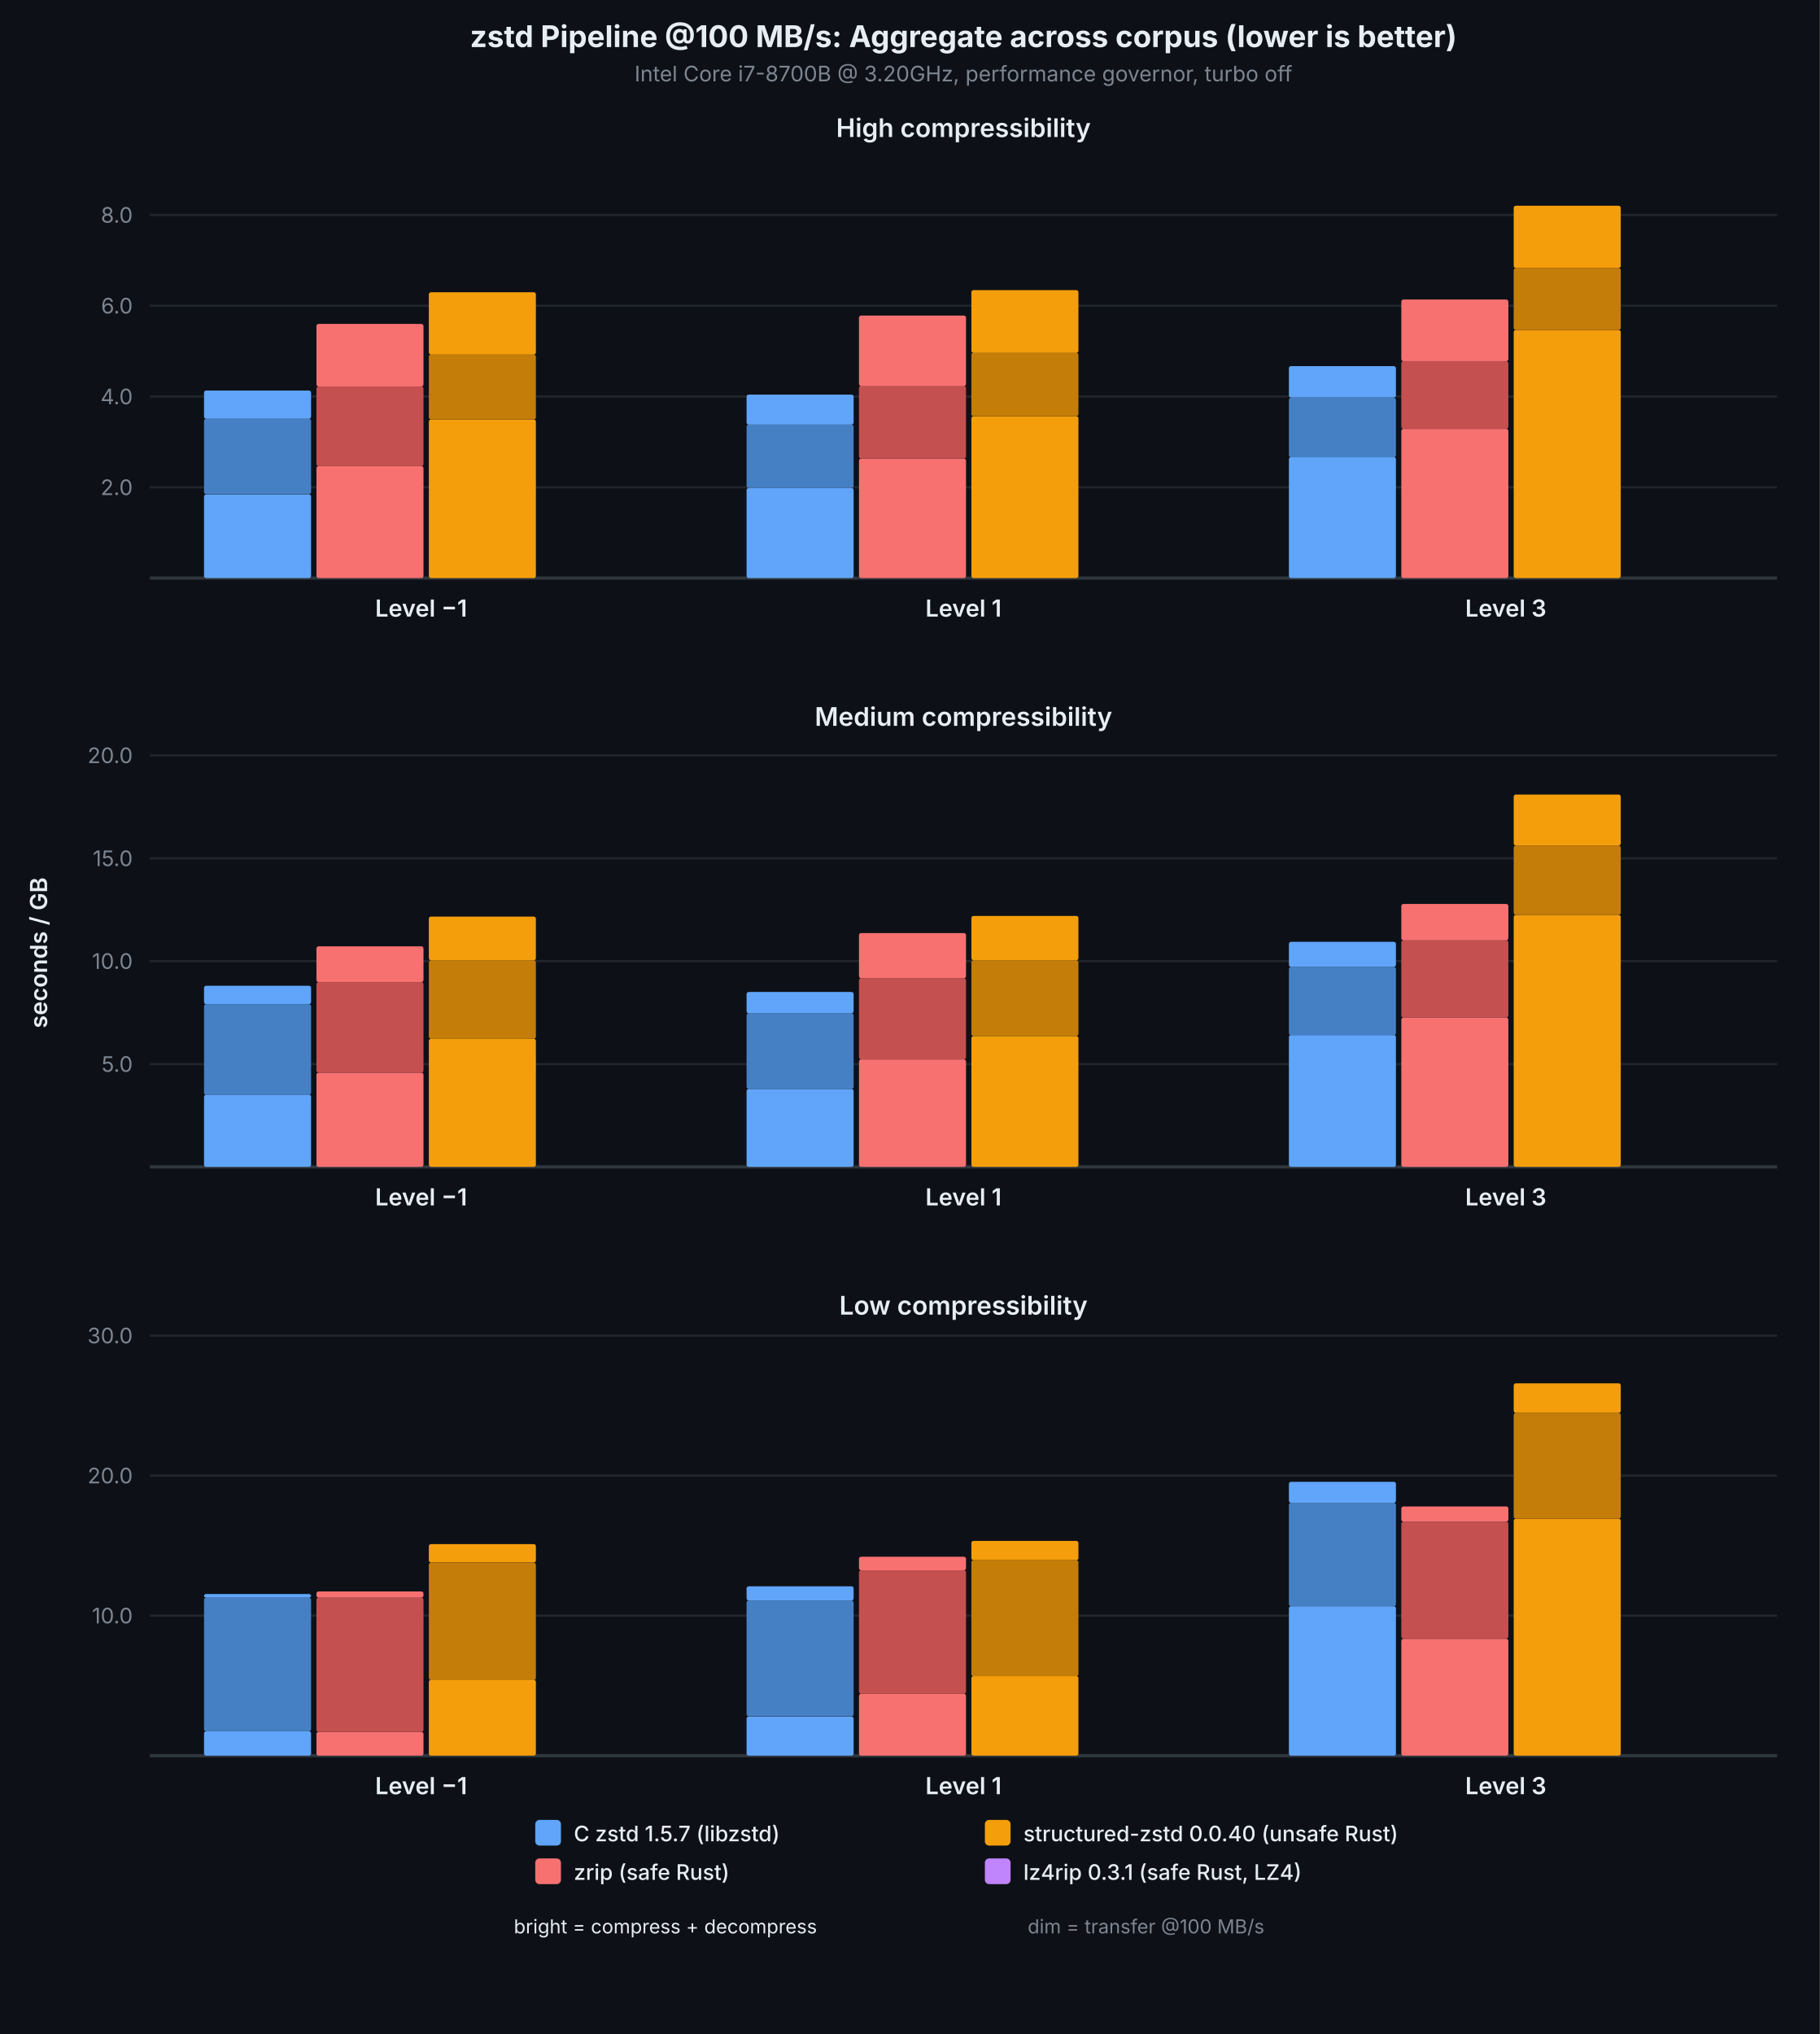
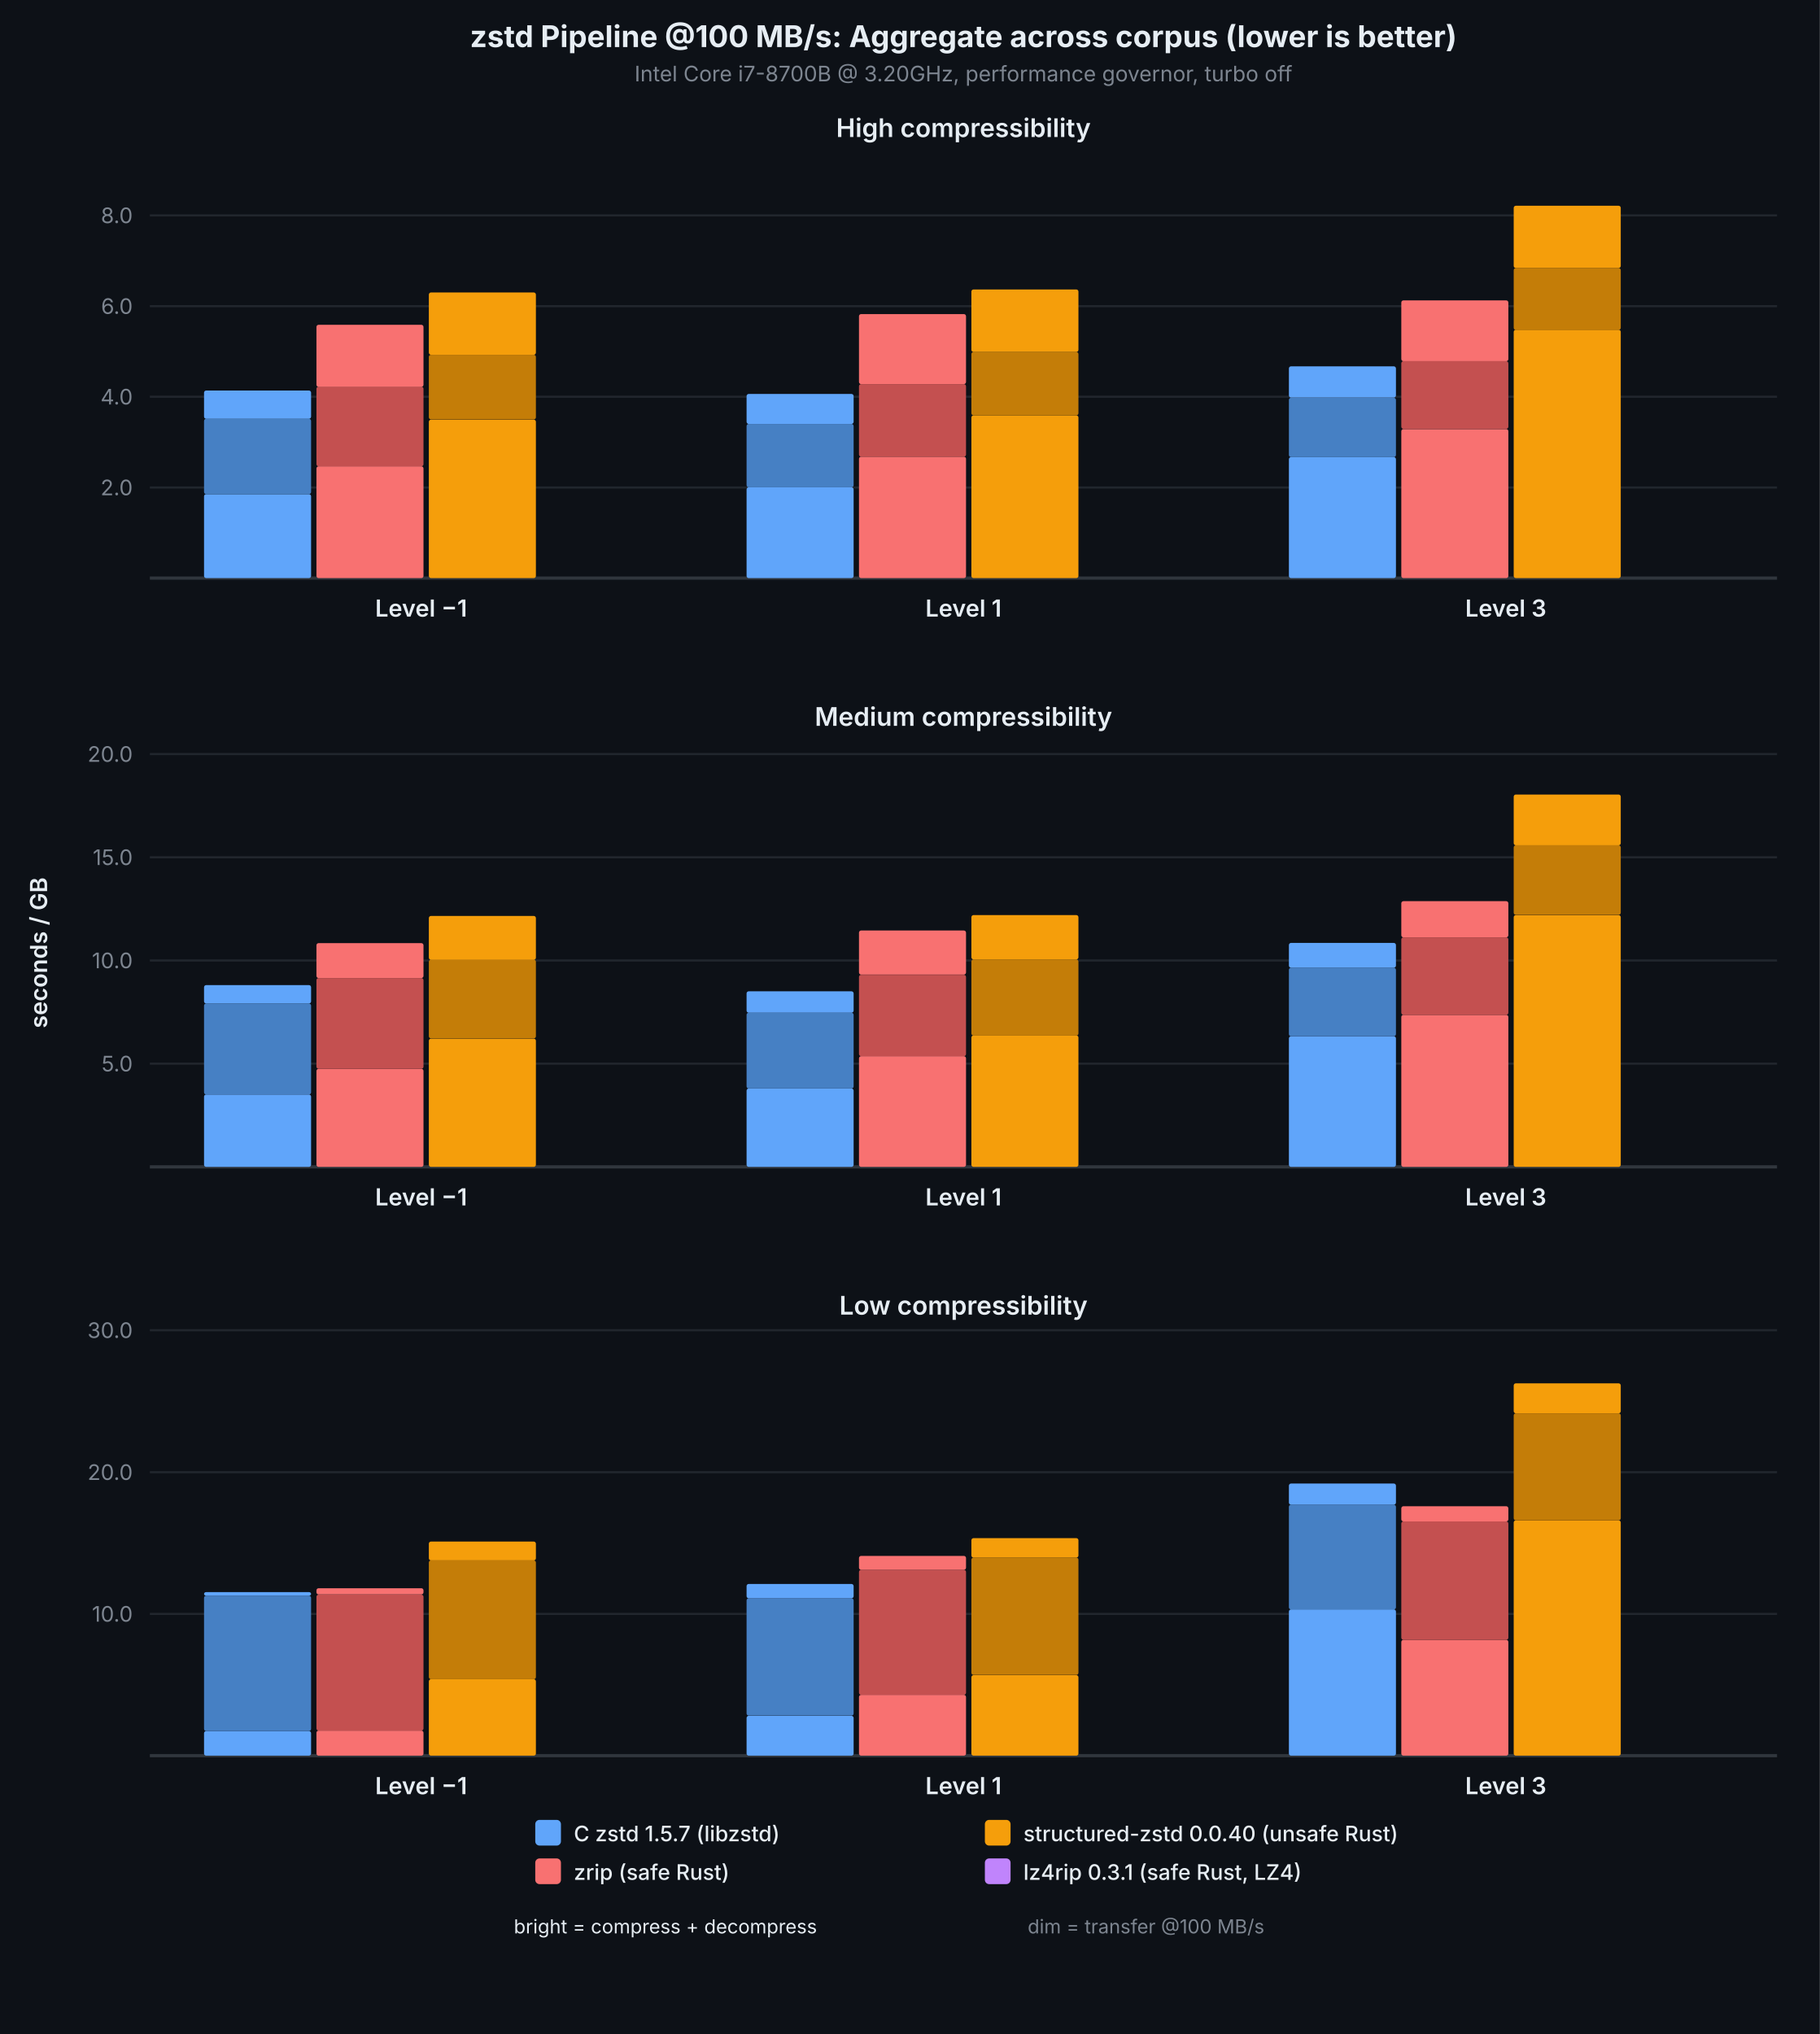
<svg xmlns="http://www.w3.org/2000/svg" viewBox="0 0 850 950" font-family="system-ui, -apple-system, sans-serif">
  <rect width="850" height="950" fill="#0d1117" />
  <text x="450.0" y="22" text-anchor="middle" fill="#e6edf3" font-size="14" font-weight="700">zstd Pipeline @100 MB/s: Aggregate across corpus (lower is better)</text>
  <text x="450.0" y="38" text-anchor="middle" fill="#7d8590" font-size="10">Intel Core i7-8700B @ 3.20GHz, performance governor, turbo off</text>
  <text x="22" y="445.0" text-anchor="middle" fill="#e6edf3" font-size="11" font-weight="600" transform="rotate(-90,22,445.0)">seconds / GB</text>
  <text x="450.0" y="64" text-anchor="middle" fill="#e6edf3" font-size="12" font-weight="600">High compressibility</text>
-   <line x1="70" y1="227.6" x2="830" y2="227.6" stroke="#21262d" stroke-width="1" />
-   <text x="62" y="227.6" text-anchor="end" dominant-baseline="middle" fill="#7d8590" font-size="10">2.0</text>
-   <line x1="70" y1="185.2" x2="830" y2="185.2" stroke="#21262d" stroke-width="1" />
-   <text x="62" y="185.2" text-anchor="end" dominant-baseline="middle" fill="#7d8590" font-size="10">4.0</text>
-   <line x1="70" y1="142.8" x2="830" y2="142.8" stroke="#21262d" stroke-width="1" />
-   <text x="62" y="142.8" text-anchor="end" dominant-baseline="middle" fill="#7d8590" font-size="10">6.0</text>
-   <line x1="70" y1="100.4" x2="830" y2="100.4" stroke="#21262d" stroke-width="1" />
-   <text x="62" y="100.4" text-anchor="end" dominant-baseline="middle" fill="#7d8590" font-size="10">8.0</text>
+   <line x1="70" y1="227.7" x2="830" y2="227.7" stroke="#21262d" stroke-width="1" />
+   <text x="62" y="227.7" text-anchor="end" dominant-baseline="middle" fill="#7d8590" font-size="10">2.0</text>
+   <line x1="70" y1="185.3" x2="830" y2="185.3" stroke="#21262d" stroke-width="1" />
+   <text x="62" y="185.3" text-anchor="end" dominant-baseline="middle" fill="#7d8590" font-size="10">4.0</text>
+   <line x1="70" y1="143.0" x2="830" y2="143.0" stroke="#21262d" stroke-width="1" />
+   <text x="62" y="143.0" text-anchor="end" dominant-baseline="middle" fill="#7d8590" font-size="10">6.0</text>
+   <line x1="70" y1="100.6" x2="830" y2="100.6" stroke="#21262d" stroke-width="1" />
+   <text x="62" y="100.6" text-anchor="end" dominant-baseline="middle" fill="#7d8590" font-size="10">8.0</text>
  <line x1="70" y1="270" x2="830" y2="270" stroke="#30363d" stroke-width="1.5" />
-   <rect x="95.3" y="230.9" width="50.0" height="39.1" fill="#60a5fa" rx="1" />
+   <rect x="95.3" y="230.8" width="50.0" height="39.2" fill="#60a5fa" rx="1" />
  <rect x="95.3" y="195.6" width="50.0" height="35.2" fill="#4680c4" rx="1" />
  <rect x="95.3" y="182.4" width="50.0" height="13.2" fill="#60a5fa" rx="1" />
-   <rect x="147.8" y="217.7" width="50.0" height="52.3" fill="#f87171" rx="1" />
-   <rect x="147.8" y="180.5" width="50.0" height="37.2" fill="#c45050" rx="1" />
-   <rect x="147.8" y="151.3" width="50.0" height="29.2" fill="#f87171" rx="1" />
-   <rect x="200.3" y="195.9" width="50.0" height="74.1" fill="#f59e0b" rx="1" />
-   <rect x="200.3" y="165.6" width="50.0" height="30.3" fill="#c47d08" rx="1" />
-   <rect x="200.3" y="136.5" width="50.0" height="29.1" fill="#f59e0b" rx="1" />
+   <rect x="147.8" y="217.8" width="50.0" height="52.2" fill="#f87171" rx="1" />
+   <rect x="147.8" y="180.6" width="50.0" height="37.2" fill="#c45050" rx="1" />
+   <rect x="147.8" y="151.7" width="50.0" height="29.0" fill="#f87171" rx="1" />
+   <rect x="200.3" y="196.0" width="50.0" height="74.0" fill="#f59e0b" rx="1" />
+   <rect x="200.3" y="165.7" width="50.0" height="30.2" fill="#c47d08" rx="1" />
+   <rect x="200.3" y="136.6" width="50.0" height="29.1" fill="#f59e0b" rx="1" />
  <text x="196.7" y="288" text-anchor="middle" fill="#e6edf3" font-size="11" font-weight="600">Level −1</text>
-   <rect x="348.7" y="227.9" width="50.0" height="42.1" fill="#60a5fa" rx="1" />
-   <rect x="348.7" y="198.3" width="50.0" height="29.6" fill="#4680c4" rx="1" />
-   <rect x="348.7" y="184.3" width="50.0" height="14.0" fill="#60a5fa" rx="1" />
-   <rect x="401.2" y="214.2" width="50.0" height="55.8" fill="#f87171" rx="1" />
-   <rect x="401.2" y="180.2" width="50.0" height="34.0" fill="#c45050" rx="1" />
-   <rect x="401.2" y="147.4" width="50.0" height="32.9" fill="#f87171" rx="1" />
-   <rect x="453.7" y="194.4" width="50.0" height="75.6" fill="#f59e0b" rx="1" />
-   <rect x="453.7" y="164.7" width="50.0" height="29.7" fill="#c47d08" rx="1" />
-   <rect x="453.7" y="135.5" width="50.0" height="29.3" fill="#f59e0b" rx="1" />
+   <rect x="348.7" y="227.6" width="50.0" height="42.4" fill="#60a5fa" rx="1" />
+   <rect x="348.7" y="198.0" width="50.0" height="29.6" fill="#4680c4" rx="1" />
+   <rect x="348.7" y="184.0" width="50.0" height="14.0" fill="#60a5fa" rx="1" />
+   <rect x="401.2" y="213.3" width="50.0" height="56.7" fill="#f87171" rx="1" />
+   <rect x="401.2" y="179.4" width="50.0" height="33.9" fill="#c45050" rx="1" />
+   <rect x="401.2" y="146.7" width="50.0" height="32.7" fill="#f87171" rx="1" />
+   <rect x="453.7" y="194.0" width="50.0" height="76.0" fill="#f59e0b" rx="1" />
+   <rect x="453.7" y="164.4" width="50.0" height="29.6" fill="#c47d08" rx="1" />
+   <rect x="453.7" y="135.2" width="50.0" height="29.2" fill="#f59e0b" rx="1" />
  <text x="450.0" y="288" text-anchor="middle" fill="#e6edf3" font-size="11" font-weight="600">Level 1</text>
  <rect x="602.0" y="213.5" width="50.0" height="56.5" fill="#60a5fa" rx="1" />
-   <rect x="602.0" y="185.8" width="50.0" height="27.8" fill="#4680c4" rx="1" />
-   <rect x="602.0" y="171.0" width="50.0" height="14.7" fill="#60a5fa" rx="1" />
-   <rect x="654.5" y="200.3" width="50.0" height="69.7" fill="#f87171" rx="1" />
+   <rect x="602.0" y="185.8" width="50.0" height="27.7" fill="#4680c4" rx="1" />
+   <rect x="602.0" y="171.1" width="50.0" height="14.6" fill="#60a5fa" rx="1" />
+   <rect x="654.5" y="200.4" width="50.0" height="69.6" fill="#f87171" rx="1" />
  <rect x="654.5" y="168.7" width="50.0" height="31.6" fill="#c45050" rx="1" />
-   <rect x="654.5" y="139.9" width="50.0" height="28.8" fill="#f87171" rx="1" />
-   <rect x="707.0" y="154.1" width="50.0" height="115.9" fill="#f59e0b" rx="1" />
+   <rect x="654.5" y="140.3" width="50.0" height="28.4" fill="#f87171" rx="1" />
+   <rect x="707.0" y="154.0" width="50.0" height="116.0" fill="#f59e0b" rx="1" />
  <rect x="707.0" y="125.2" width="50.0" height="28.9" fill="#c47d08" rx="1" />
  <rect x="707.0" y="96.1" width="50.0" height="29.1" fill="#f59e0b" rx="1" />
  <text x="703.3" y="288" text-anchor="middle" fill="#e6edf3" font-size="11" font-weight="600">Level 3</text>
  <text x="450.0" y="339" text-anchor="middle" fill="#e6edf3" font-size="12" font-weight="600">Medium compressibility</text>
-   <line x1="70" y1="497.0" x2="830" y2="497.0" stroke="#21262d" stroke-width="1" />
-   <text x="62" y="497.0" text-anchor="end" dominant-baseline="middle" fill="#7d8590" font-size="10">5.0</text>
-   <line x1="70" y1="448.9" x2="830" y2="448.9" stroke="#21262d" stroke-width="1" />
-   <text x="62" y="448.9" text-anchor="end" dominant-baseline="middle" fill="#7d8590" font-size="10">10.0</text>
-   <line x1="70" y1="400.9" x2="830" y2="400.9" stroke="#21262d" stroke-width="1" />
-   <text x="62" y="400.9" text-anchor="end" dominant-baseline="middle" fill="#7d8590" font-size="10">15.0</text>
-   <line x1="70" y1="352.8" x2="830" y2="352.8" stroke="#21262d" stroke-width="1" />
-   <text x="62" y="352.8" text-anchor="end" dominant-baseline="middle" fill="#7d8590" font-size="10">20.0</text>
+   <line x1="70" y1="496.8" x2="830" y2="496.8" stroke="#21262d" stroke-width="1" />
+   <text x="62" y="496.8" text-anchor="end" dominant-baseline="middle" fill="#7d8590" font-size="10">5.0</text>
+   <line x1="70" y1="448.6" x2="830" y2="448.6" stroke="#21262d" stroke-width="1" />
+   <text x="62" y="448.6" text-anchor="end" dominant-baseline="middle" fill="#7d8590" font-size="10">10.0</text>
+   <line x1="70" y1="400.4" x2="830" y2="400.4" stroke="#21262d" stroke-width="1" />
+   <text x="62" y="400.4" text-anchor="end" dominant-baseline="middle" fill="#7d8590" font-size="10">15.0</text>
+   <line x1="70" y1="352.2" x2="830" y2="352.2" stroke="#21262d" stroke-width="1" />
+   <text x="62" y="352.2" text-anchor="end" dominant-baseline="middle" fill="#7d8590" font-size="10">20.0</text>
  <line x1="70" y1="545" x2="830" y2="545" stroke="#30363d" stroke-width="1.5" />
-   <rect x="95.3" y="511.3" width="50.0" height="33.7" fill="#60a5fa" rx="1" />
-   <rect x="95.3" y="469.0" width="50.0" height="42.4" fill="#4680c4" rx="1" />
-   <rect x="95.3" y="460.4" width="50.0" height="8.6" fill="#60a5fa" rx="1" />
-   <rect x="147.8" y="501.0" width="50.0" height="44.0" fill="#f87171" rx="1" />
-   <rect x="147.8" y="458.7" width="50.0" height="42.3" fill="#c45050" rx="1" />
-   <rect x="147.8" y="442.0" width="50.0" height="16.7" fill="#f87171" rx="1" />
-   <rect x="200.3" y="485.2" width="50.0" height="59.8" fill="#f59e0b" rx="1" />
-   <rect x="200.3" y="448.5" width="50.0" height="36.7" fill="#c47d08" rx="1" />
-   <rect x="200.3" y="428.1" width="50.0" height="20.4" fill="#f59e0b" rx="1" />
+   <rect x="95.3" y="511.2" width="50.0" height="33.8" fill="#60a5fa" rx="1" />
+   <rect x="95.3" y="468.7" width="50.0" height="42.5" fill="#4680c4" rx="1" />
+   <rect x="95.3" y="460.1" width="50.0" height="8.6" fill="#60a5fa" rx="1" />
+   <rect x="147.8" y="499.2" width="50.0" height="45.8" fill="#f87171" rx="1" />
+   <rect x="147.8" y="456.8" width="50.0" height="42.4" fill="#c45050" rx="1" />
+   <rect x="147.8" y="440.5" width="50.0" height="16.3" fill="#f87171" rx="1" />
+   <rect x="200.3" y="485.1" width="50.0" height="59.9" fill="#f59e0b" rx="1" />
+   <rect x="200.3" y="448.2" width="50.0" height="36.8" fill="#c47d08" rx="1" />
+   <rect x="200.3" y="427.8" width="50.0" height="20.5" fill="#f59e0b" rx="1" />
  <text x="196.7" y="563" text-anchor="middle" fill="#e6edf3" font-size="11" font-weight="600">Level −1</text>
-   <rect x="348.7" y="508.6" width="50.0" height="36.4" fill="#60a5fa" rx="1" />
-   <rect x="348.7" y="473.3" width="50.0" height="35.3" fill="#4680c4" rx="1" />
-   <rect x="348.7" y="463.3" width="50.0" height="10.0" fill="#60a5fa" rx="1" />
-   <rect x="401.2" y="494.8" width="50.0" height="50.2" fill="#f87171" rx="1" />
-   <rect x="401.2" y="456.9" width="50.0" height="37.9" fill="#c45050" rx="1" />
-   <rect x="401.2" y="435.8" width="50.0" height="21.1" fill="#f87171" rx="1" />
-   <rect x="453.7" y="483.9" width="50.0" height="61.1" fill="#f59e0b" rx="1" />
-   <rect x="453.7" y="448.5" width="50.0" height="35.4" fill="#c47d08" rx="1" />
-   <rect x="453.7" y="427.8" width="50.0" height="20.7" fill="#f59e0b" rx="1" />
+   <rect x="348.7" y="508.4" width="50.0" height="36.6" fill="#60a5fa" rx="1" />
+   <rect x="348.7" y="473.0" width="50.0" height="35.4" fill="#4680c4" rx="1" />
+   <rect x="348.7" y="463.0" width="50.0" height="10.0" fill="#60a5fa" rx="1" />
+   <rect x="401.2" y="493.3" width="50.0" height="51.7" fill="#f87171" rx="1" />
+   <rect x="401.2" y="455.3" width="50.0" height="38.0" fill="#c45050" rx="1" />
+   <rect x="401.2" y="434.6" width="50.0" height="20.6" fill="#f87171" rx="1" />
+   <rect x="453.7" y="483.6" width="50.0" height="61.4" fill="#f59e0b" rx="1" />
+   <rect x="453.7" y="448.1" width="50.0" height="35.6" fill="#c47d08" rx="1" />
+   <rect x="453.7" y="427.4" width="50.0" height="20.7" fill="#f59e0b" rx="1" />
  <text x="450.0" y="563" text-anchor="middle" fill="#e6edf3" font-size="11" font-weight="600">Level 1</text>
-   <rect x="602.0" y="483.4" width="50.0" height="61.6" fill="#60a5fa" rx="1" />
-   <rect x="602.0" y="451.6" width="50.0" height="31.9" fill="#4680c4" rx="1" />
-   <rect x="602.0" y="439.9" width="50.0" height="11.7" fill="#60a5fa" rx="1" />
-   <rect x="654.5" y="475.3" width="50.0" height="69.7" fill="#f87171" rx="1" />
-   <rect x="654.5" y="439.2" width="50.0" height="36.1" fill="#c45050" rx="1" />
-   <rect x="654.5" y="422.2" width="50.0" height="17.0" fill="#f87171" rx="1" />
-   <rect x="707.0" y="427.3" width="50.0" height="117.7" fill="#f59e0b" rx="1" />
-   <rect x="707.0" y="394.9" width="50.0" height="32.4" fill="#c47d08" rx="1" />
-   <rect x="707.0" y="371.1" width="50.0" height="23.8" fill="#f59e0b" rx="1" />
+   <rect x="602.0" y="484.0" width="50.0" height="61.0" fill="#60a5fa" rx="1" />
+   <rect x="602.0" y="452.0" width="50.0" height="32.0" fill="#4680c4" rx="1" />
+   <rect x="602.0" y="440.4" width="50.0" height="11.6" fill="#60a5fa" rx="1" />
+   <rect x="654.5" y="474.0" width="50.0" height="71.0" fill="#f87171" rx="1" />
+   <rect x="654.5" y="437.8" width="50.0" height="36.2" fill="#c45050" rx="1" />
+   <rect x="654.5" y="420.9" width="50.0" height="16.9" fill="#f87171" rx="1" />
+   <rect x="707.0" y="427.4" width="50.0" height="117.6" fill="#f59e0b" rx="1" />
+   <rect x="707.0" y="394.8" width="50.0" height="32.5" fill="#c47d08" rx="1" />
+   <rect x="707.0" y="371.1" width="50.0" height="23.7" fill="#f59e0b" rx="1" />
  <text x="703.3" y="563" text-anchor="middle" fill="#e6edf3" font-size="11" font-weight="600">Level 3</text>
  <text x="450.0" y="614" text-anchor="middle" fill="#e6edf3" font-size="12" font-weight="600">Low compressibility</text>
-   <line x1="70" y1="754.6" x2="830" y2="754.6" stroke="#21262d" stroke-width="1" />
-   <text x="62" y="754.6" text-anchor="end" dominant-baseline="middle" fill="#7d8590" font-size="10">10.0</text>
-   <line x1="70" y1="689.2" x2="830" y2="689.2" stroke="#21262d" stroke-width="1" />
-   <text x="62" y="689.2" text-anchor="end" dominant-baseline="middle" fill="#7d8590" font-size="10">20.0</text>
-   <line x1="70" y1="623.8" x2="830" y2="623.8" stroke="#21262d" stroke-width="1" />
-   <text x="62" y="623.8" text-anchor="end" dominant-baseline="middle" fill="#7d8590" font-size="10">30.0</text>
+   <line x1="70" y1="753.8" x2="830" y2="753.8" stroke="#21262d" stroke-width="1" />
+   <text x="62" y="753.8" text-anchor="end" dominant-baseline="middle" fill="#7d8590" font-size="10">10.0</text>
+   <line x1="70" y1="687.6" x2="830" y2="687.6" stroke="#21262d" stroke-width="1" />
+   <text x="62" y="687.6" text-anchor="end" dominant-baseline="middle" fill="#7d8590" font-size="10">20.0</text>
+   <line x1="70" y1="621.3" x2="830" y2="621.3" stroke="#21262d" stroke-width="1" />
+   <text x="62" y="621.3" text-anchor="end" dominant-baseline="middle" fill="#7d8590" font-size="10">30.0</text>
  <line x1="70" y1="820" x2="830" y2="820" stroke="#30363d" stroke-width="1.5" />
-   <rect x="95.3" y="808.6" width="50.0" height="11.4" fill="#60a5fa" rx="1" />
-   <rect x="95.3" y="746.2" width="50.0" height="62.4" fill="#4680c4" rx="1" />
-   <rect x="95.3" y="744.5" width="50.0" height="1.7" fill="#60a5fa" rx="1" />
-   <rect x="147.8" y="808.9" width="50.0" height="11.1" fill="#f87171" rx="1" />
-   <rect x="147.8" y="746.2" width="50.0" height="62.7" fill="#c45050" rx="1" />
-   <rect x="147.8" y="743.3" width="50.0" height="2.9" fill="#f87171" rx="1" />
-   <rect x="200.3" y="784.6" width="50.0" height="35.4" fill="#f59e0b" rx="1" />
-   <rect x="200.3" y="729.9" width="50.0" height="54.8" fill="#c47d08" rx="1" />
-   <rect x="200.3" y="721.2" width="50.0" height="8.6" fill="#f59e0b" rx="1" />
+   <rect x="95.3" y="808.5" width="50.0" height="11.5" fill="#60a5fa" rx="1" />
+   <rect x="95.3" y="745.3" width="50.0" height="63.2" fill="#4680c4" rx="1" />
+   <rect x="95.3" y="743.6" width="50.0" height="1.7" fill="#60a5fa" rx="1" />
+   <rect x="147.8" y="808.3" width="50.0" height="11.7" fill="#f87171" rx="1" />
+   <rect x="147.8" y="744.8" width="50.0" height="63.5" fill="#c45050" rx="1" />
+   <rect x="147.8" y="741.8" width="50.0" height="2.9" fill="#f87171" rx="1" />
+   <rect x="200.3" y="784.3" width="50.0" height="35.7" fill="#f59e0b" rx="1" />
+   <rect x="200.3" y="728.8" width="50.0" height="55.5" fill="#c47d08" rx="1" />
+   <rect x="200.3" y="720.0" width="50.0" height="8.8" fill="#f59e0b" rx="1" />
  <text x="196.7" y="838" text-anchor="middle" fill="#e6edf3" font-size="11" font-weight="600">Level −1</text>
-   <rect x="348.7" y="801.7" width="50.0" height="18.3" fill="#60a5fa" rx="1" />
-   <rect x="348.7" y="747.5" width="50.0" height="54.1" fill="#4680c4" rx="1" />
-   <rect x="348.7" y="740.9" width="50.0" height="6.6" fill="#60a5fa" rx="1" />
-   <rect x="401.2" y="791.1" width="50.0" height="28.9" fill="#f87171" rx="1" />
-   <rect x="401.2" y="733.4" width="50.0" height="57.7" fill="#c45050" rx="1" />
-   <rect x="401.2" y="727.1" width="50.0" height="6.3" fill="#f87171" rx="1" />
-   <rect x="453.7" y="782.8" width="50.0" height="37.2" fill="#f59e0b" rx="1" />
-   <rect x="453.7" y="728.7" width="50.0" height="54.2" fill="#c47d08" rx="1" />
-   <rect x="453.7" y="719.7" width="50.0" height="9.0" fill="#f59e0b" rx="1" />
+   <rect x="348.7" y="801.4" width="50.0" height="18.6" fill="#60a5fa" rx="1" />
+   <rect x="348.7" y="746.5" width="50.0" height="54.8" fill="#4680c4" rx="1" />
+   <rect x="348.7" y="739.8" width="50.0" height="6.7" fill="#60a5fa" rx="1" />
+   <rect x="401.2" y="791.6" width="50.0" height="28.4" fill="#f87171" rx="1" />
+   <rect x="401.2" y="733.2" width="50.0" height="58.4" fill="#c45050" rx="1" />
+   <rect x="401.2" y="726.7" width="50.0" height="6.5" fill="#f87171" rx="1" />
+   <rect x="453.7" y="782.4" width="50.0" height="37.6" fill="#f59e0b" rx="1" />
+   <rect x="453.7" y="727.5" width="50.0" height="54.8" fill="#c47d08" rx="1" />
+   <rect x="453.7" y="718.4" width="50.0" height="9.1" fill="#f59e0b" rx="1" />
  <text x="450.0" y="838" text-anchor="middle" fill="#e6edf3" font-size="11" font-weight="600">Level 1</text>
-   <rect x="602.0" y="750.2" width="50.0" height="69.8" fill="#60a5fa" rx="1" />
-   <rect x="602.0" y="701.9" width="50.0" height="48.3" fill="#4680c4" rx="1" />
-   <rect x="602.0" y="692.1" width="50.0" height="9.8" fill="#60a5fa" rx="1" />
-   <rect x="654.5" y="765.4" width="50.0" height="54.6" fill="#f87171" rx="1" />
-   <rect x="654.5" y="710.7" width="50.0" height="54.6" fill="#c45050" rx="1" />
-   <rect x="654.5" y="703.6" width="50.0" height="7.1" fill="#f87171" rx="1" />
-   <rect x="707.0" y="709.3" width="50.0" height="110.7" fill="#f59e0b" rx="1" />
-   <rect x="707.0" y="659.9" width="50.0" height="49.4" fill="#c47d08" rx="1" />
-   <rect x="707.0" y="646.1" width="50.0" height="13.8" fill="#f59e0b" rx="1" />
+   <rect x="602.0" y="751.7" width="50.0" height="68.3" fill="#60a5fa" rx="1" />
+   <rect x="602.0" y="702.8" width="50.0" height="48.9" fill="#4680c4" rx="1" />
+   <rect x="602.0" y="692.9" width="50.0" height="9.9" fill="#60a5fa" rx="1" />
+   <rect x="654.5" y="765.9" width="50.0" height="54.1" fill="#f87171" rx="1" />
+   <rect x="654.5" y="710.6" width="50.0" height="55.3" fill="#c45050" rx="1" />
+   <rect x="654.5" y="703.5" width="50.0" height="7.1" fill="#f87171" rx="1" />
+   <rect x="707.0" y="710.1" width="50.0" height="109.9" fill="#f59e0b" rx="1" />
+   <rect x="707.0" y="660.1" width="50.0" height="50.0" fill="#c47d08" rx="1" />
+   <rect x="707.0" y="646.1" width="50.0" height="14.0" fill="#f59e0b" rx="1" />
  <text x="703.3" y="838" text-anchor="middle" fill="#e6edf3" font-size="11" font-weight="600">Level 3</text>
  <rect x="250" y="850" width="12" height="12" fill="#60a5fa" rx="2" />
  <text x="268" y="860" fill="#e6edf3" font-size="10" font-weight="500">C zstd 1.5.7 (libzstd)</text>
  <rect x="250" y="868" width="12" height="12" fill="#f87171" rx="2" />
  <text x="268" y="878" fill="#e6edf3" font-size="10" font-weight="500">zrip (safe Rust)</text>
  <rect x="460" y="850" width="12" height="12" fill="#f59e0b" rx="2" />
  <text x="478" y="860" fill="#e6edf3" font-size="10" font-weight="500">structured-zstd 0.0.40 (unsafe Rust)</text>
  <rect x="460" y="868" width="12" height="12" fill="#c084fc" rx="2" />
  <text x="478" y="878" fill="#e6edf3" font-size="10" font-weight="500">lz4rip 0.3.1 (safe Rust, LZ4)</text>
  <text x="240" y="903" fill="#e6edf3" font-size="9">bright = compress + decompress</text>
  <text x="480" y="903" fill="#7d8590" font-size="9">dim = transfer @100 MB/s</text>
</svg>
